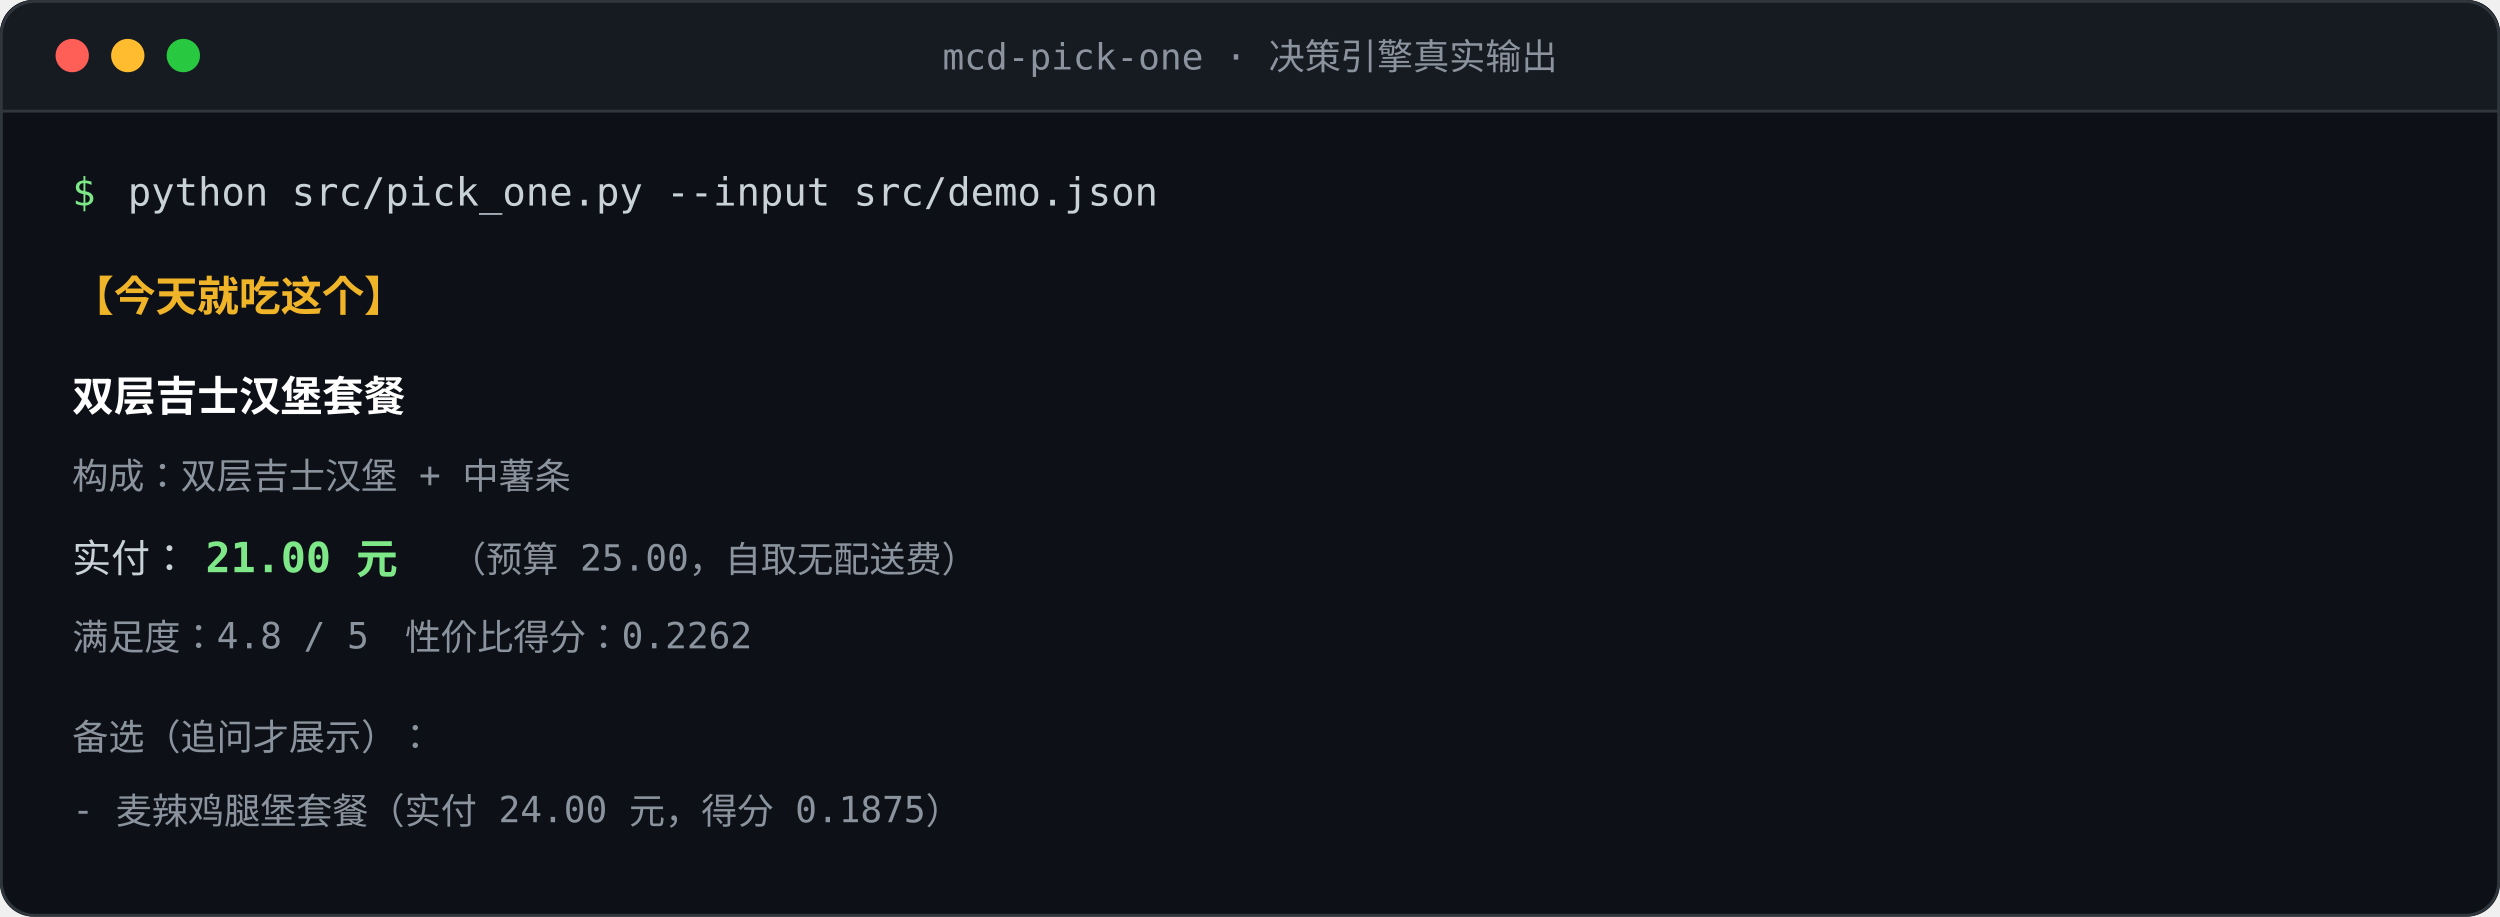
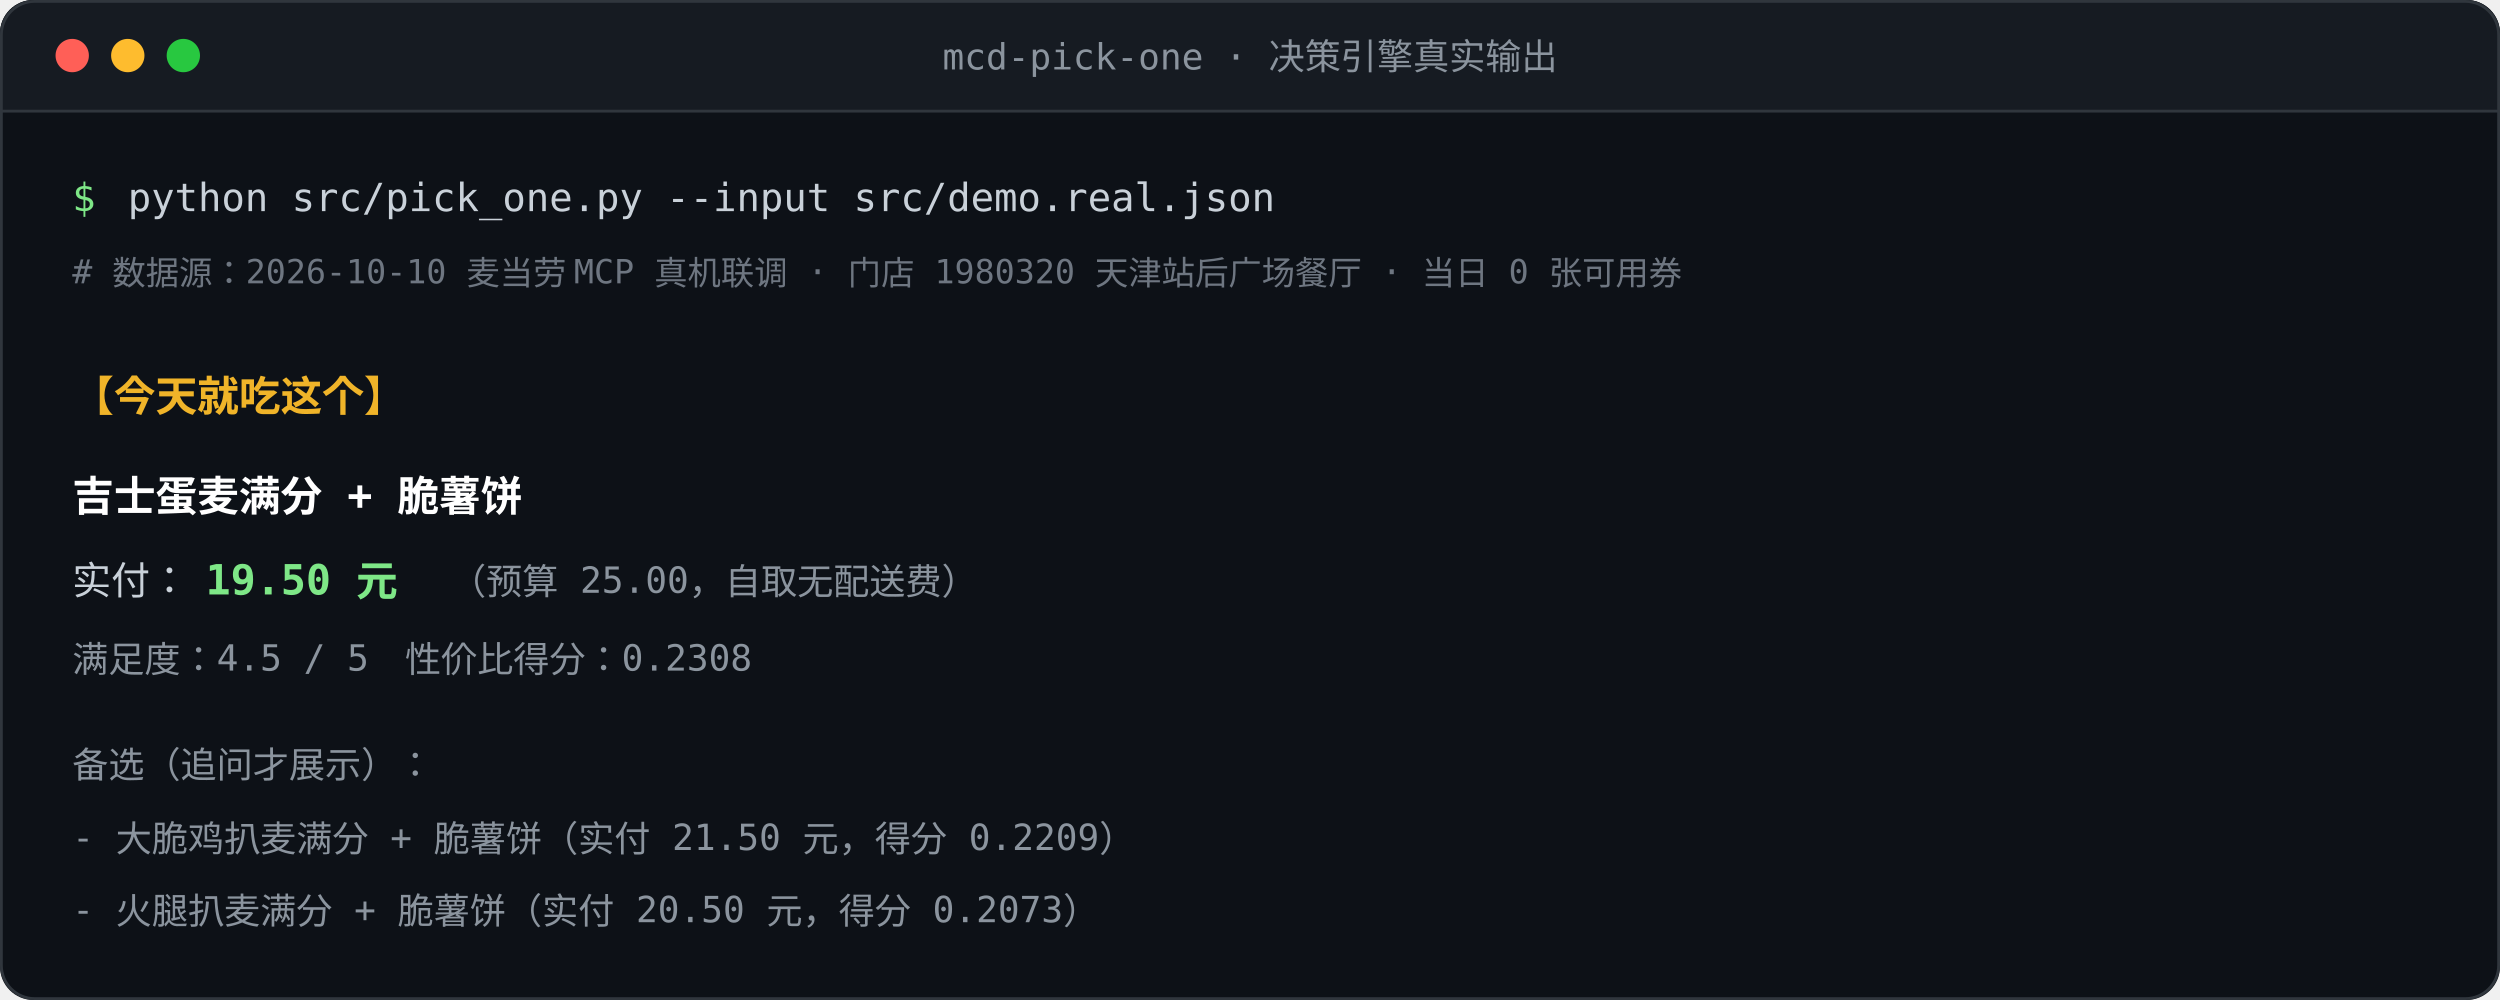
- <svg xmlns="http://www.w3.org/2000/svg" width="900" height="330" viewBox="0 0 900 330" role="img" aria-label="mcd-pick-one 决策引擎真实运行输出">
+ <svg xmlns="http://www.w3.org/2000/svg" width="900" height="360" viewBox="0 0 900 360" role="img" aria-label="mcd-pick-one 决策引擎基于真实 MCP 数据的运行输出">
  <defs>
    <clipPath id="card">
-       <rect x="0" y="0" width="900" height="330" rx="12" ry="12" />
+       <rect x="0" y="0" width="900" height="360" rx="12" ry="12" />
    </clipPath>
    <style>
      .mono { font-family: "JetBrains Mono", "Cascadia Mono", Consolas, "Microsoft YaHei", "PingFang SC", monospace; }
      .dim  { fill: #8b949e; }
      .body { fill: #c9d1d9; }
      .head { fill: #f0b429; font-weight: 700; }
      .name { fill: #ffffff; font-weight: 700; }
      .cash { fill: #7ee787; font-weight: 700; }
      .cmd  { fill: #7ee787; }
+       .note { fill: #6e7681; }
    </style>
  </defs>
  <g clip-path="url(#card)">
-     <rect x="0" y="0" width="900" height="330" fill="#0d1117" />
+     <rect x="0" y="0" width="900" height="360" fill="#0d1117" />
    <rect x="0" y="0" width="900" height="40" fill="#161b22" />
    <line x1="0" y1="40" x2="900" y2="40" stroke="#30363d" stroke-width="1" />
    <circle cx="26" cy="20" r="6" fill="#ff5f57" />
    <circle cx="46" cy="20" r="6" fill="#febc2e" />
    <circle cx="66" cy="20" r="6" fill="#28c840" />
    <text class="mono" x="450" y="25" fill="#8b949e" font-size="13" text-anchor="middle">mcd-pick-one · 决策引擎真实输出</text>
-     <text class="mono cmd" x="26" y="74" font-size="14">$</text>
-     <text class="mono body" x="46" y="74" font-size="14">python src/pick_one.py --input src/demo.json</text>
-     <text class="mono head" x="26" y="112" font-size="15">【今天就吃这个】</text>
-     <text class="mono name" x="26" y="148" font-size="15">双层吉士汉堡套餐</text>
-     <text class="mono dim" x="26" y="176" font-size="13">构成：双层吉士汉堡 + 中薯条</text>
-     <text class="mono body" x="26" y="206" font-size="14">实付：</text>
-     <text class="mono cash" x="74" y="206" font-size="15">21.00 元</text>
-     <text class="mono dim" x="162" y="206" font-size="13">（预算 25.00，自取无配送费）</text>
-     <text class="mono dim" x="26" y="234" font-size="13">满足度：4.8 / 5　性价比得分：0.2262</text>
-     <text class="mono dim" x="26" y="270" font-size="13">备选（追问才展示）：</text>
-     <text class="mono dim" x="26" y="296" font-size="13">- 麦辣鸡腿堡套餐（实付 24.00 元，得分 0.1875）</text>
+     <text class="mono cmd" x="26" y="76" font-size="14">$</text>
+     <text class="mono body" x="46" y="76" font-size="14">python src/pick_one.py --input src/demo.real.json</text>
+     <text class="mono note" x="26" y="102" font-size="12"># 数据源：2026-10-10 麦当劳 MCP 真机联调 · 门店 1980320 天津站后广场餐厅 · 当日 0 张可用券</text>
+     <text class="mono head" x="26" y="148" font-size="15">【今天就吃这个】</text>
+     <text class="mono name" x="26" y="184" font-size="15">吉士蛋麦满分 + 脆薯饼</text>
+     <text class="mono body" x="26" y="214" font-size="14">实付：</text>
+     <text class="mono cash" x="74" y="214" font-size="15">19.50 元</text>
+     <text class="mono dim" x="162" y="214" font-size="13">（预算 25.00，自取无配送费）</text>
+     <text class="mono dim" x="26" y="242" font-size="13">满足度：4.5 / 5　性价比得分：0.2308</text>
+     <text class="mono dim" x="26" y="280" font-size="13">备选（追问才展示）：</text>
+     <text class="mono dim" x="26" y="306" font-size="13">- 大脆鸡扒麦满分 + 脆薯饼（实付 21.50 元，得分 0.2209）</text>
+     <text class="mono dim" x="26" y="332" font-size="13">- 火腿扒麦满分 + 脆薯饼（实付 20.50 元，得分 0.2073）</text>
  </g>
-   <rect x="0.5" y="0.5" width="899" height="329" rx="12" ry="12" fill="none" stroke="#30363d" stroke-width="1" />
+   <rect x="0.5" y="0.5" width="899" height="359" rx="12" ry="12" fill="none" stroke="#30363d" stroke-width="1" />
</svg>
